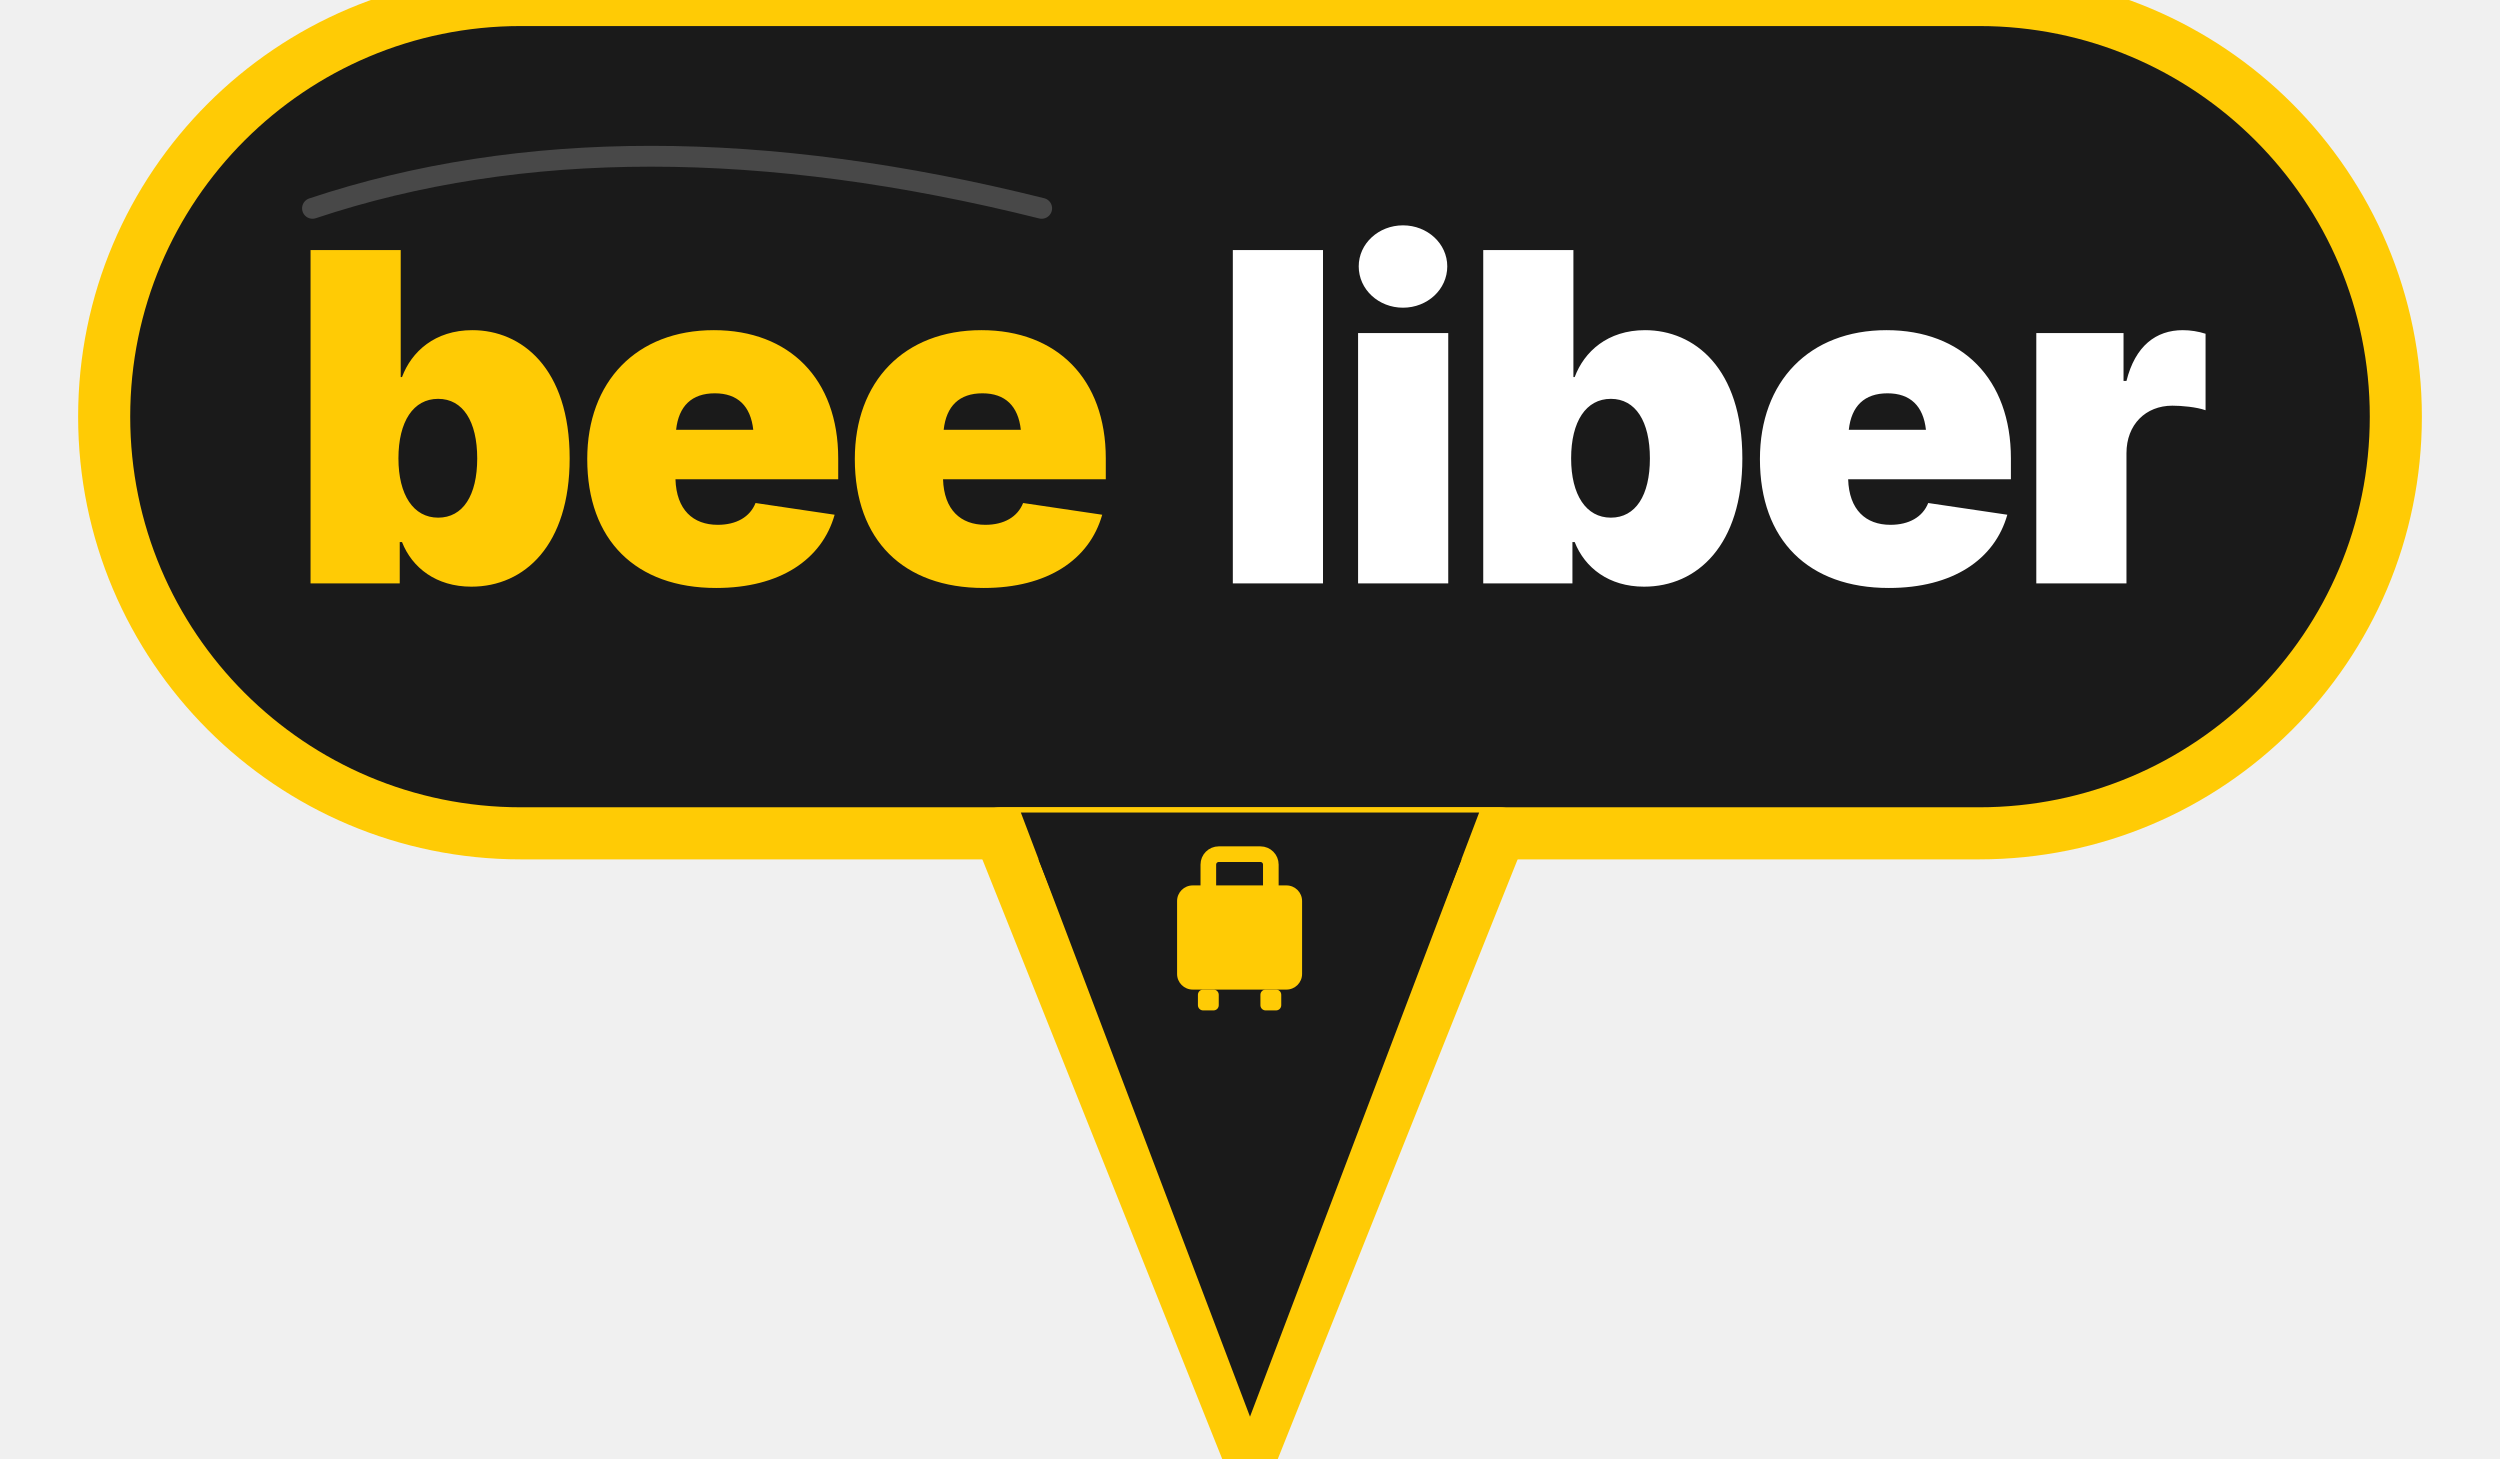
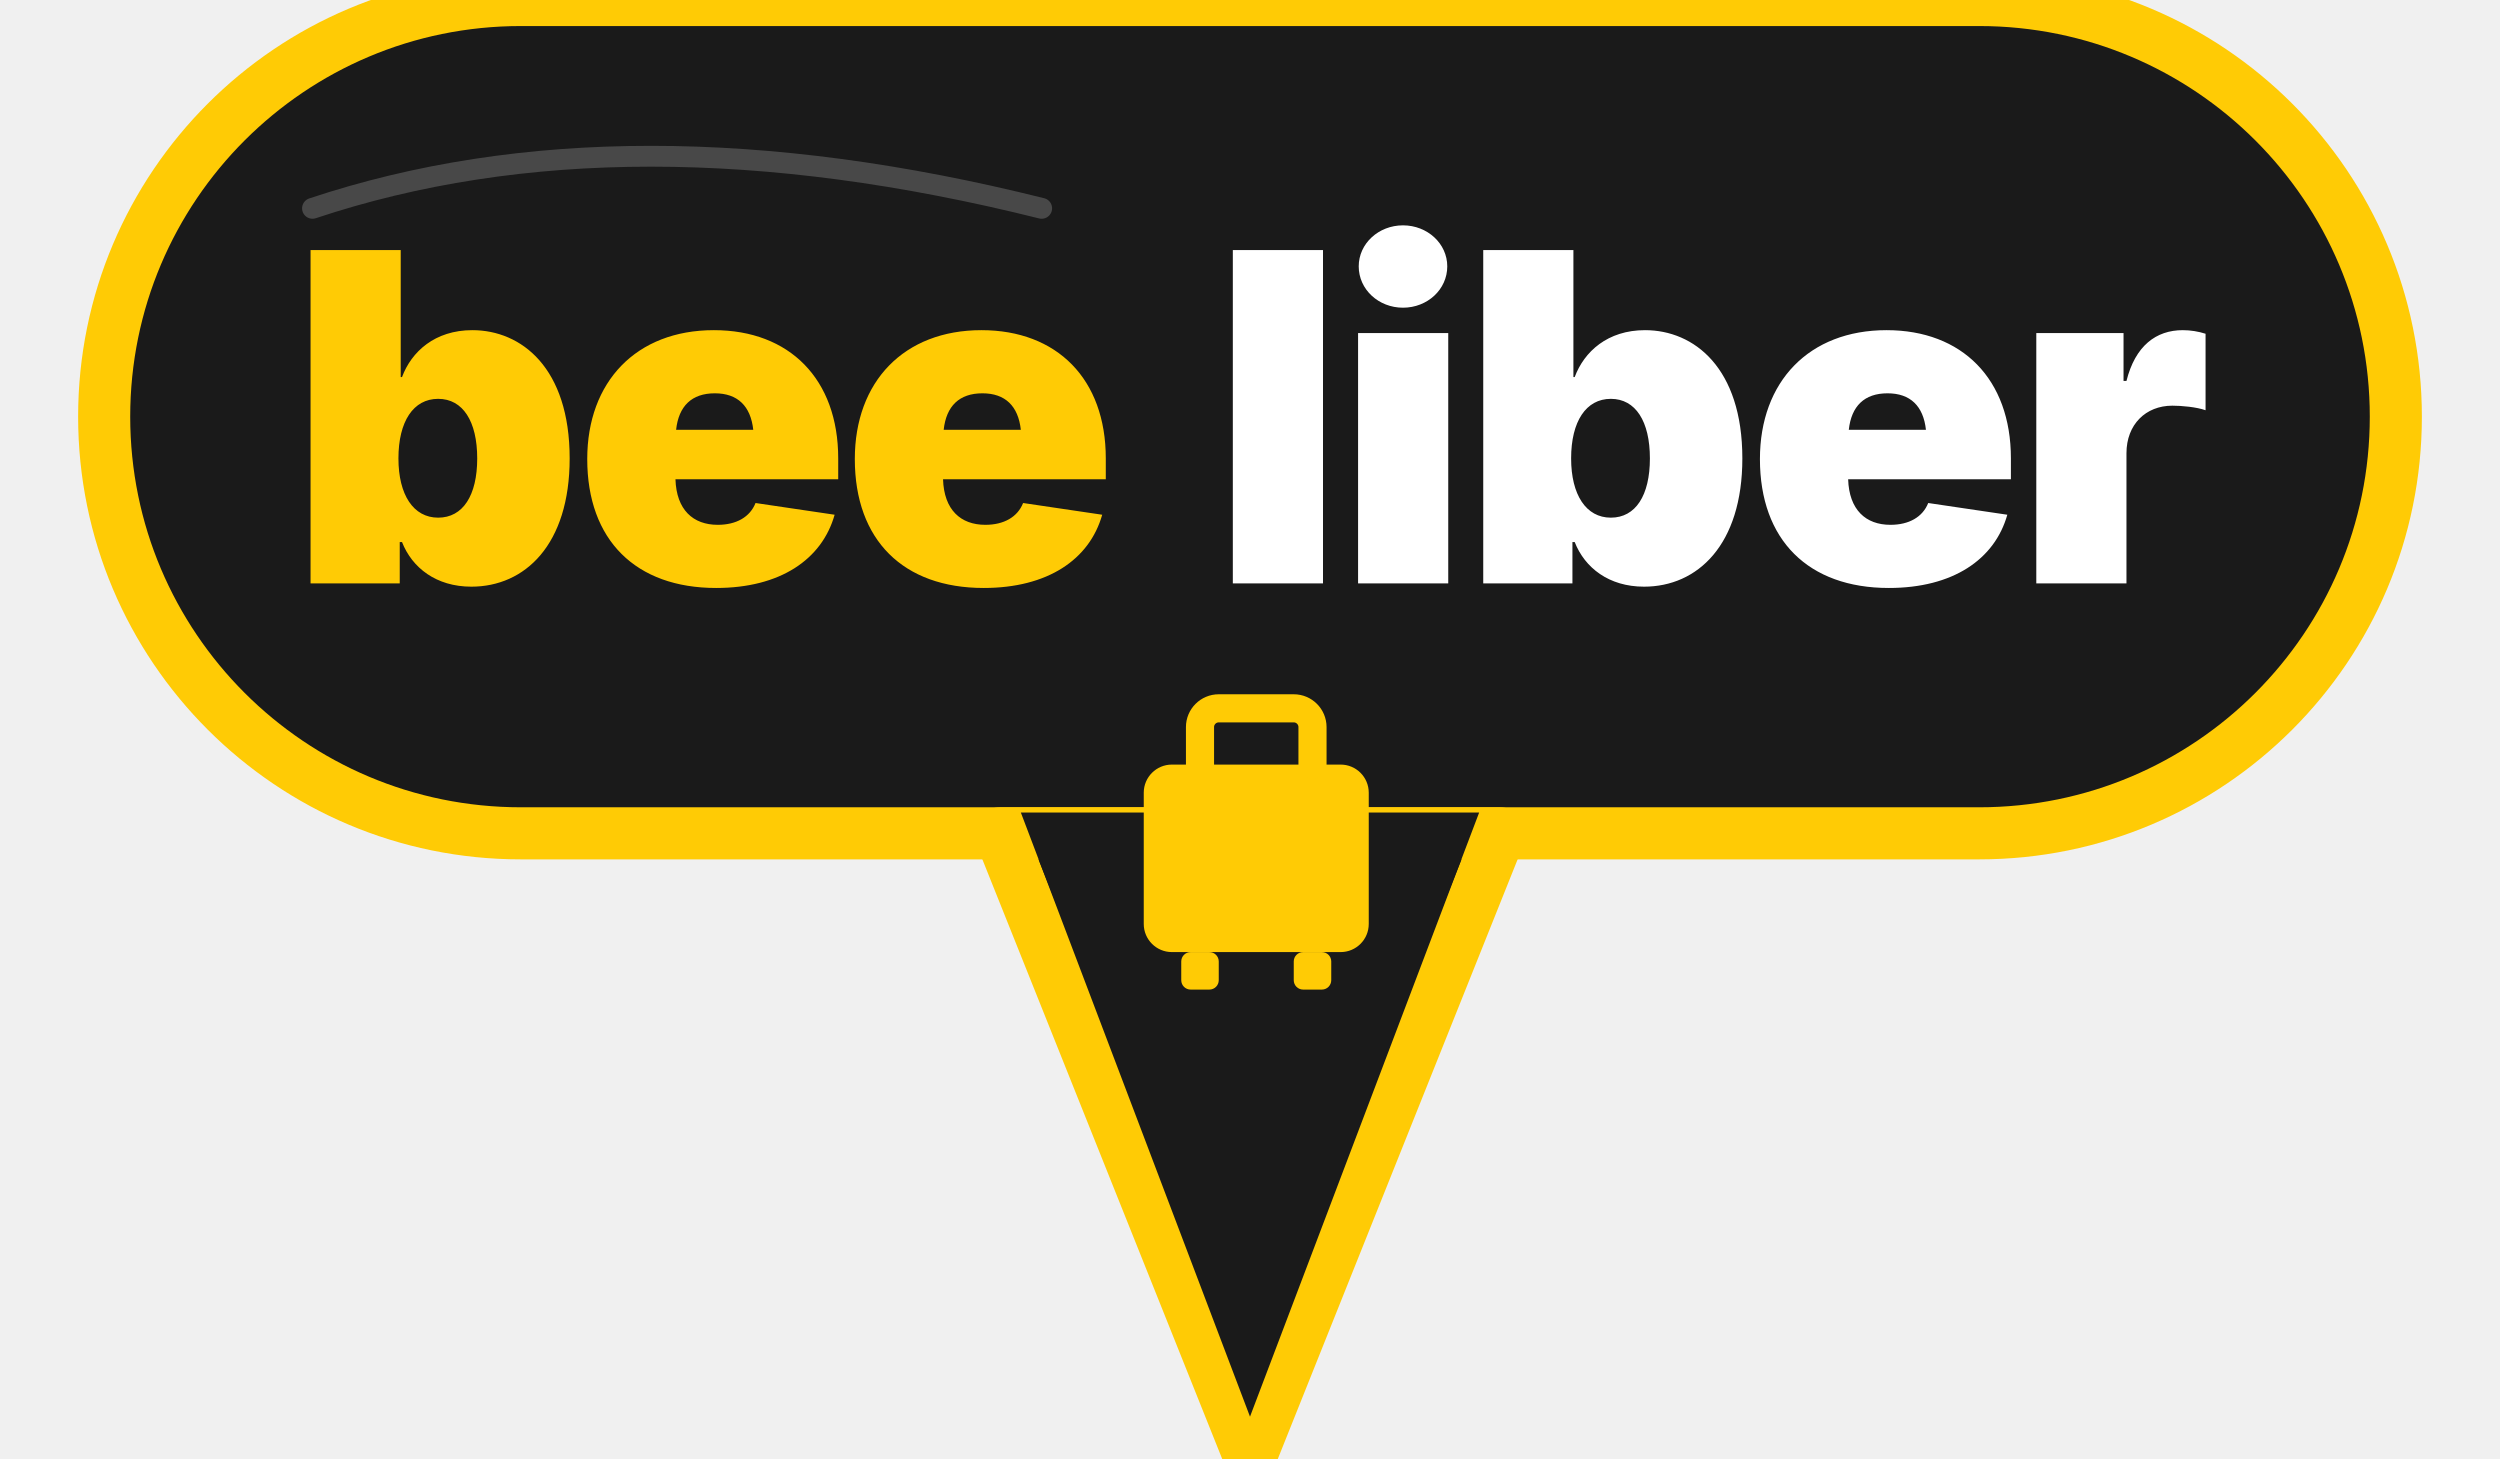
<svg xmlns="http://www.w3.org/2000/svg" width="120" height="70" viewBox="0 0 120 70" fill="none">
  <rect x="5" y="0" width="110" height="40" rx="20" fill="#1a1a1a" stroke="#ffcb05" stroke-width="2.5" />
  <path d="M48 40L60 70L72 40H48Z" fill="#1a1a1a" stroke="#ffcb05" stroke-width="2.5" stroke-linejoin="round" />
  <path d="M49 39L60 68L71 39H49Z" fill="#1a1a1a" />
-   <g transform="translate(56, 41) scale(0.5)">
+   <g transform="translate(54, 34) scale(0.9)">
    <rect x="1" y="3" width="12" height="10" rx="1.5" fill="#ffcb05" />
    <path d="M4 3V1C4 0.448 4.448 0 5 0H9C9.552 0 10 0.448 10 1V3" stroke="#ffcb05" stroke-width="1.5" stroke-linecap="round" />
    <rect x="3" y="13" width="2" height="2" rx="0.5" fill="#ffcb05" />
    <rect x="9" y="13" width="2" height="2" rx="0.5" fill="#ffcb05" />
  </g>
  <text x="50%" y="20" dominant-baseline="central" text-anchor="middle" font-family="'Inter', 'Pretendard', sans-serif" font-weight="950" font-size="22" letter-spacing="-0.5">
    <tspan fill="#FFCB05">bee</tspan>
    <tspan fill="#FFFFFF">liber</tspan>
  </text>
  <path d="M15 10Q30 5 50 10" stroke="white" stroke-opacity="0.2" stroke-width="1" stroke-linecap="round" />
</svg>
